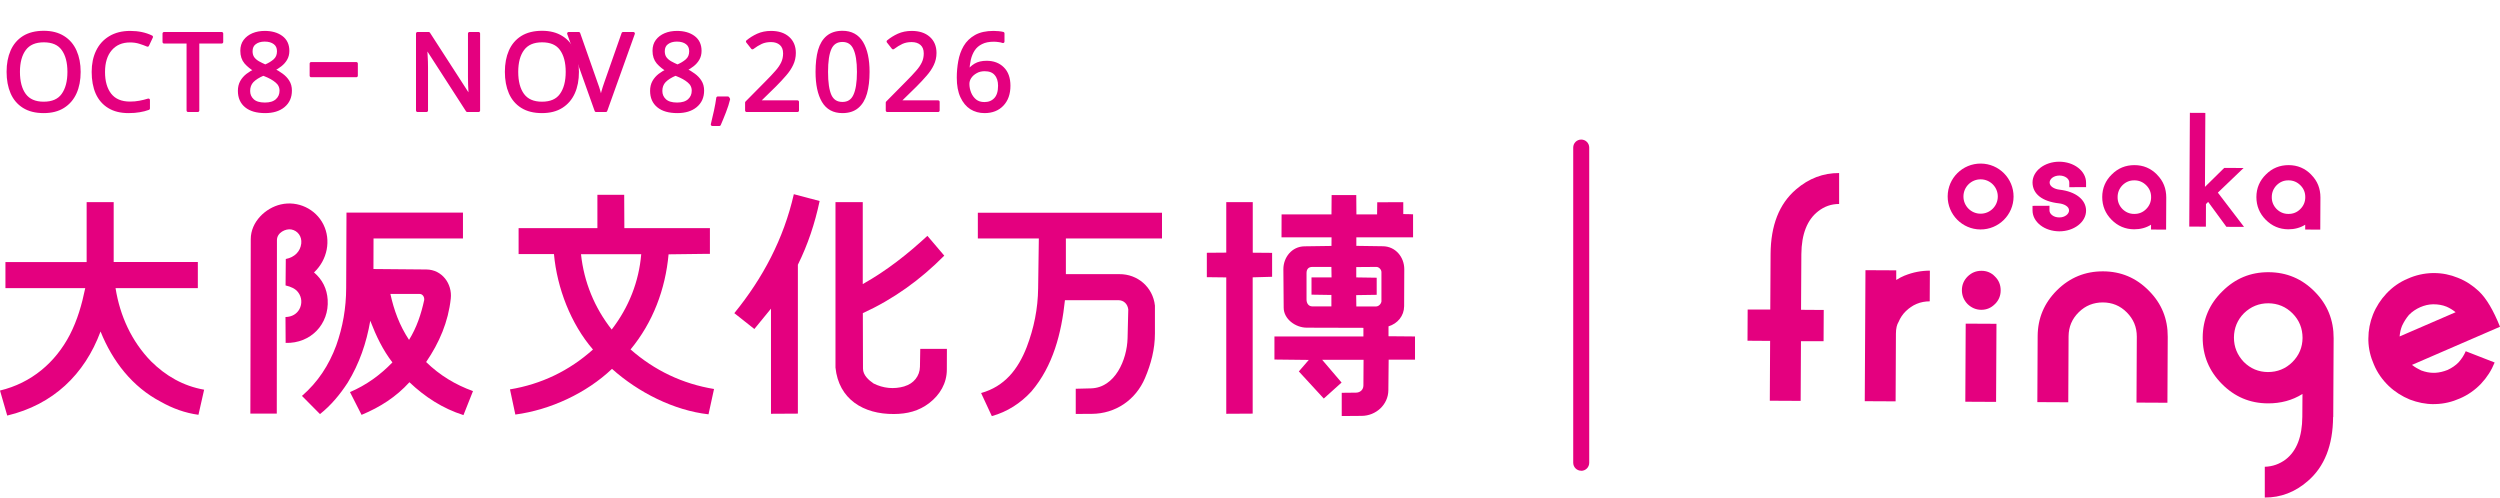
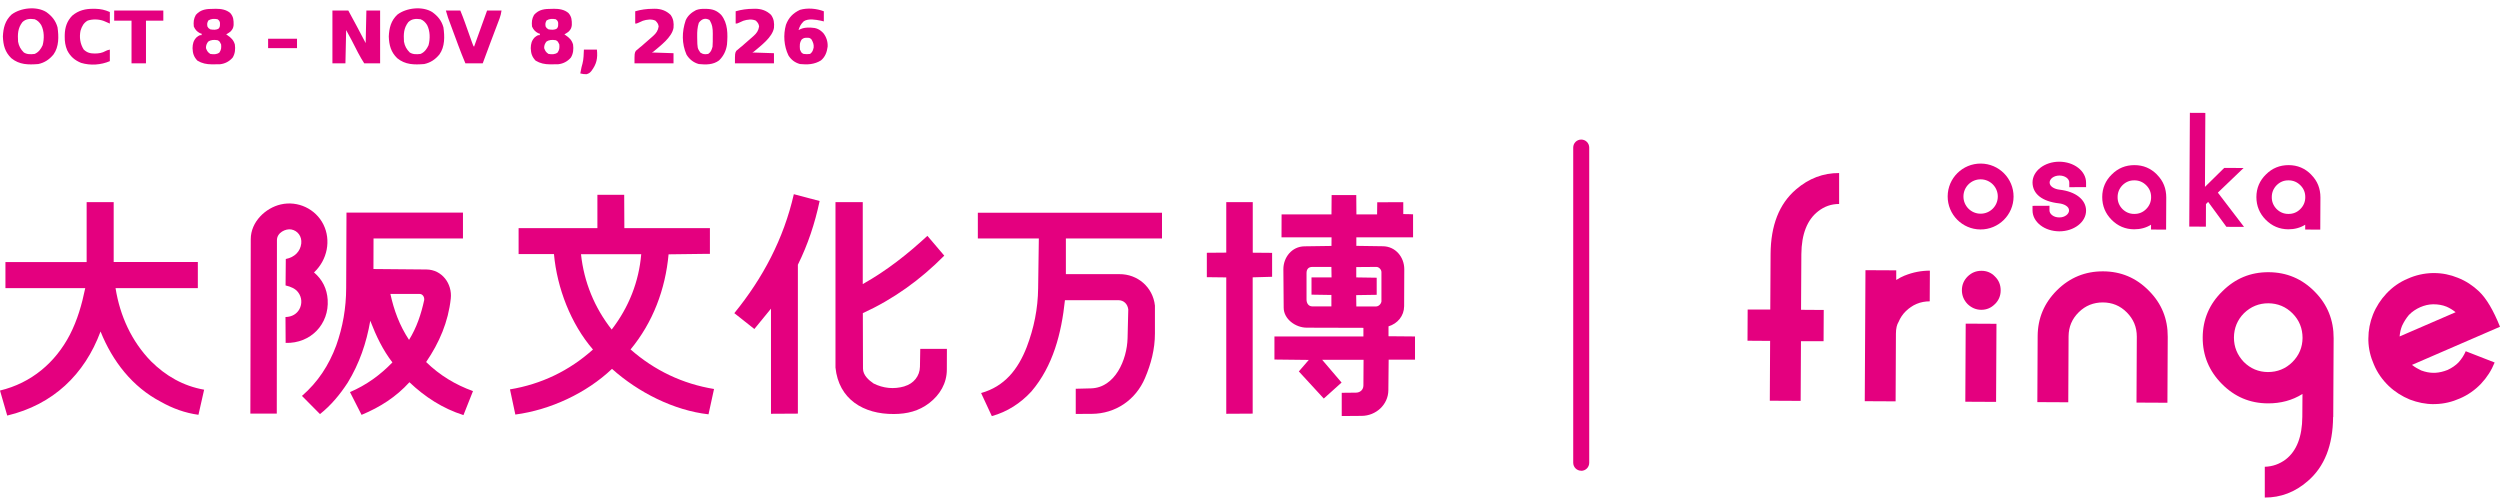
<svg xmlns="http://www.w3.org/2000/svg" id="_レイヤー_2" data-name="レイヤー 2" viewBox="0 0 321.73 64.02">
  <defs>
    <style>
      .cls-1 {
        letter-spacing: .08em;
      }

      .cls-1, .cls-2, .cls-3, .cls-4, .cls-5, .cls-6 {
-         font-family: AlpacaScarlettDemo, AlpacaScarlettDemo;
+         font-family: -apple-system, BlinkMacSystemFont, "Segoe UI", Roboto, Helvetica, Arial, sans-serif; font-weight: 800; font-weight: 900;
      }

      .cls-2 {
        letter-spacing: -.05em;
      }

      .cls-7, .cls-8 {
+         font-family: -apple-system, BlinkMacSystemFont, "Segoe UI", Roboto, Helvetica, Arial, sans-serif; font-weight: 800;
+         font-weight: 900;
        fill: #e4007f;
      }

      .cls-9 {
-         font-family: KozGoPr6N-Bold-90ms-RKSJ-H, 'Kozuka Gothic Pr6N';
+         font-family: -apple-system, BlinkMacSystemFont, "Segoe UI", Roboto, Helvetica, Arial, sans-serif; font-weight: 800; font-weight: 900;
        font-weight: 700;
      }

      .cls-4 {
        letter-spacing: -.05em;
      }

      .cls-5 {
        letter-spacing: .13em;
      }

      .cls-6 {
        letter-spacing: .1em;
      }

      .cls-8 {
+         font-family: -apple-system, BlinkMacSystemFont, "Segoe UI", Roboto, Helvetica, Arial, sans-serif; font-weight: 800;
+         font-weight: 900;
        font-size: 13.88px;
        stroke: #e4007f;
        stroke-linecap: round;
        stroke-linejoin: round;
        stroke-width: .39px;
      }
    </style>
  </defs>
  <g id="_レイヤー_1-2" data-name="レイヤー 1">
    <g>
      <g>
        <g>
          <path class="cls-7" d="M231.79,39.87l2.91.02-.02,4.02h-2.91s-.04,7.68-.04,7.68l-3.97-.02.04-7.7-2.91-.02.02-4.02h2.91s.04-7.13.04-7.13c.02-3.7,1.11-6.47,3.27-8.32,1.66-1.43,3.51-2.12,5.55-2.11v1.99s0,1.99,0,1.99c-1,0-1.9.31-2.71.95-1.4,1.09-2.13,2.93-2.15,5.51l-.04,7.14Z" />
          <path class="cls-7" d="M245.13,35.46c1.04-.42,2.12-.63,3.23-.63l-.02,3.95c-.57,0-1.15.1-1.69.33-.5.21-.97.53-1.39.94-.4.39-.7.84-.92,1.36-.22.34-.35.86-.35,1.54l-.04,8.7-3.97-.02.09-16.86,3.96.02v1.24c.39-.25.75-.43,1.09-.57" />
          <path class="cls-7" d="M256.72,39.14c-.47.48-1.06.73-1.74.73-.68,0-1.27-.26-1.77-.74-.48-.5-.73-1.1-.73-1.78,0-.7.26-1.29.74-1.77.51-.5,1.1-.73,1.78-.73.68,0,1.27.24,1.74.74.5.49.73,1.08.73,1.78,0,.68-.24,1.27-.74,1.77M256.89,51.72l-3.97-.02.05-10.05,3.96.02-.05,10.05Z" />
          <path class="cls-7" d="M270.65,34.92c2.3.01,4.26.83,5.89,2.49,1.64,1.64,2.44,3.62,2.43,5.93l-.04,8.49-3.98-.02.04-8.49c0-1.22-.42-2.24-1.28-3.11-.86-.87-1.88-1.28-3.08-1.29-1.2,0-2.24.4-3.11,1.26-.87.86-1.3,1.88-1.31,3.1l-.04,8.49-3.98-.02.04-8.49c.01-2.31.85-4.28,2.49-5.91,1.66-1.64,3.64-2.44,5.93-2.43" />
          <path class="cls-7" d="M300.25,53.65c-.02,3.66-1.11,6.42-3.27,8.27-1.62,1.41-3.47,2.12-5.52,2.11v-1.97s0-1.99,0-1.99c1-.03,1.9-.35,2.7-.95,1.4-1.09,2.11-2.91,2.13-5.48l.02-2.94c-1.31.82-2.8,1.22-4.46,1.21-2.31-.01-4.28-.85-5.92-2.51-1.64-1.66-2.47-3.65-2.46-5.97.01-2.33.87-4.32,2.53-5.94,1.66-1.66,3.64-2.47,5.95-2.46,2.33.01,4.32.85,5.96,2.53,1.62,1.64,2.42,3.64,2.41,5.97l-.05,10.14ZM288.78,40.31c-.85.86-1.28,1.91-1.29,3.13,0,1.2.42,2.24,1.26,3.13.87.87,1.91,1.3,3.11,1.31,1.22,0,2.28-.42,3.15-1.28.87-.87,1.3-1.91,1.31-3.11,0-1.22-.42-2.28-1.28-3.15-.86-.87-1.91-1.3-3.13-1.31-1.2,0-2.24.42-3.13,1.28" />
          <path class="cls-7" d="M313.21,52.01c-1.06,0-2.08-.21-3.08-.59-1.02-.42-1.93-1-2.72-1.75-.82-.79-1.46-1.69-1.9-2.74-.44-.99-.69-2.01-.72-3.09v-.27c0-1.08.21-2.12.59-3.08.42-1.04,1-1.93,1.74-2.72.79-.84,1.71-1.48,2.75-1.91,1.03-.46,2.08-.69,3.18-.72h.18c1.08,0,2.1.21,3.08.61,1.02.4,1.93,1,2.72,1.75.96.92,1.85,2.43,2.7,4.55l-11.33,4.91c.38.29.77.52,1.18.71.54.2,1.06.31,1.6.31h.18c.56-.03,1.1-.16,1.62-.37.54-.25,1.03-.57,1.44-1,.38-.43.69-.91.9-1.41l3.72,1.45c-.4,1-.98,1.91-1.74,2.72-.78.82-1.69,1.46-2.74,1.91-.99.44-2.03.69-3.11.72h-.25ZM313.1,39.16c-.56.01-1.09.14-1.63.37-.56.25-1.04.57-1.46,1-.36.43-.65.89-.89,1.41-.18.45-.27.9-.31,1.36l7.21-3.12c-.36-.29-.73-.52-1.16-.71-.54-.22-1.11-.31-1.68-.31h-.07Z" />
        </g>
        <g>
          <polygon class="cls-7" points="283.81 14.53 283.76 24.05 286.24 21.61 288.73 21.62 285.42 24.79 288.79 29.2 286.52 29.19 284.17 25.98 283.89 26.26 283.88 29.17 281.74 29.16 281.82 14.52 283.81 14.53" />
          <path class="cls-7" d="M297.44,22.48c-.8-.82-1.77-1.23-2.92-1.23-1.13,0-2.1.39-2.91,1.2-.81.79-1.23,1.77-1.23,2.91,0,1.13.4,2.11,1.2,2.92.8.81,1.77,1.22,2.9,1.23.81,0,1.54-.19,2.18-.59v.62s1.94.01,1.94.01l.02-4.14c0-1.14-.38-2.12-1.18-2.92M296.03,26.91c-.42.42-.94.63-1.54.62-.59,0-1.1-.22-1.52-.64-.41-.43-.62-.94-.61-1.53,0-.6.22-1.11.63-1.53.43-.42.94-.63,1.53-.62.6,0,1.11.22,1.53.64.42.42.63.94.62,1.54,0,.59-.22,1.1-.64,1.52" />
          <path class="cls-7" d="M277.6,22.48c-.8-.82-1.77-1.23-2.92-1.23-1.13,0-2.1.39-2.91,1.2-.81.79-1.23,1.77-1.23,2.91,0,1.13.4,2.11,1.2,2.92.8.81,1.77,1.22,2.9,1.23.81,0,1.54-.19,2.18-.59v.62s1.94.01,1.94.01l.02-4.14c0-1.14-.38-2.12-1.18-2.92M276.19,26.91c-.42.42-.94.63-1.54.62-.59,0-1.1-.22-1.52-.64-.41-.43-.62-.94-.61-1.53,0-.6.22-1.11.63-1.53.43-.42.94-.63,1.53-.62.6,0,1.11.22,1.53.64.42.42.63.94.62,1.54,0,.59-.22,1.1-.64,1.52" />
          <path class="cls-7" d="M254.91,21.05c-2.34-.01-4.25,1.87-4.26,4.22-.01,2.34,1.88,4.25,4.22,4.26,2.34.01,4.25-1.88,4.26-4.22.01-2.34-1.88-4.25-4.22-4.26M254.88,27.5c-1.22,0-2.21-1-2.2-2.22,0-1.22,1-2.21,2.22-2.2,1.22,0,2.21,1,2.2,2.22,0,1.22-1,2.21-2.22,2.2" />
          <path class="cls-7" d="M268.46,24.09v-.58c0-.73-.36-1.41-1.02-1.92-.65-.5-1.5-.77-2.41-.78h-.02c-1.89,0-3.43,1.19-3.44,2.66,0,1.48,1.24,2.46,3.41,2.7.62.07,1.29.38,1.29.91,0,.23-.13.45-.35.62-.24.18-.56.29-.92.28-.35,0-.67-.1-.91-.29-.22-.17-.34-.39-.34-.62v-.59s-2.18.01-2.18.01v.58c0,.73.36,1.41,1.02,1.92.64.5,1.5.77,2.41.78h.02c1.89,0,3.44-1.19,3.44-2.66,0-1.41-1.33-2.46-3.41-2.7-.62-.07-1.28-.39-1.28-.92,0-.23.13-.45.35-.62.24-.18.57-.28.92-.28.7,0,1.27.41,1.26.91v.59s2.18-.01,2.18-.01Z" />
        </g>
      </g>
      <g>
        <path class="cls-7" d="M20.67,51.69c-3.61-1.89-6.19-5.18-7.73-9.03-2.06,5.55-6.13,9.42-12.01,10.82l-.93-3.22c4.04-.97,7.13-3.6,8.99-7.18.97-1.89,1.54-3.87,1.98-6H.7s0-3.35,0-3.35h10.45s0-7.72,0-7.72h3.48s0,7.71,0,7.71h10.83s0,3.36,0,3.36h-10.59c.57,3.58,2.06,6.83,4.55,9.4,1.9,1.89,4.16,3.2,6.85,3.67l-.73,3.23c-1.71-.23-3.34-.82-4.87-1.69Z" />
        <path class="cls-7" d="M116.4,49.71c1.18-.34,1.97-1.32,1.99-2.51l.04-2.3h3.43s-.01,2.66-.01,2.66c0,1.76-.89,3.25-2.25,4.3s-2.87,1.41-4.54,1.42c-3.96.04-7.13-1.92-7.54-5.98v-21.29s3.51,0,3.51,0v10.55c3.08-1.73,5.73-3.82,8.32-6.21l2.17,2.55c-3.07,3.1-6.52,5.59-10.48,7.4l.02,7.14c0,.84.74,1.49,1.36,1.91,1.24.62,2.6.77,3.98.37Z" />
        <path class="cls-7" d="M99.22,53.25v-13.53s-2.14,2.62-2.14,2.62l-2.58-2.04c3.66-4.49,6.35-9.55,7.66-15.31l3.32.88c-.62,2.91-1.51,5.59-2.8,8.2v19.16s-3.46.02-3.46.02Z" />
        <path class="cls-7" d="M59.64,53.42c-2.66-.85-4.94-2.32-6.95-4.23-1.72,1.89-3.74,3.19-6.16,4.2l-1.49-2.93c2.11-.91,3.86-2.17,5.46-3.82-1.23-1.6-2.07-3.35-2.85-5.36-.49,2.85-1.4,5.5-2.9,7.96-1.01,1.55-2.15,2.92-3.57,4.05l-2.32-2.34c2.06-1.78,3.47-3.96,4.41-6.49.85-2.39,1.27-4.81,1.28-7.38l.04-9.72h14.99v3.33h-11.51s-.01,3.93-.01,3.93l6.82.06c2,.02,3.34,1.83,3.13,3.75-.32,2.98-1.47,5.67-3.17,8.16,1.75,1.71,3.76,2.92,6.03,3.74l-1.23,3.1ZM54.59,38.56c.04-.37-.23-.73-.57-.73h-3.78c.46,2.09,1.16,4.03,2.4,5.91.98-1.58,1.56-3.31,1.96-5.17Z" />
        <path class="cls-7" d="M36.75,36.72l.03-3.39c1.14-.22,1.87-.97,1.99-1.99.1-.9-.44-1.65-1.28-1.81-.72-.13-1.85.4-1.85,1.37l-.02,22.33h-3.4s.05-22.45.05-22.45c0-2.24,1.91-4.02,3.86-4.47,2.2-.51,4.49.57,5.49,2.58s.53,4.54-1.21,6.17c1.09.92,1.67,2.11,1.76,3.52.2,3.1-2.15,5.64-5.41,5.55l-.02-3.33c.85-.02,1.46-.41,1.79-1.01.37-.68.33-1.52-.16-2.17-.36-.48-.92-.72-1.63-.89Z" />
        <path class="cls-7" d="M81.14,44.98c2.89-3.49,4.49-7.75,4.9-12.25l4.73-.06h.59v-3.31h-.59s-10.42,0-10.42,0l-.02-4.29h-3.45s0,4.29,0,4.29h-10.14s0,3.34,0,3.34h4.55c.4,4.38,2.17,8.98,5.02,12.28-3.06,2.75-6.68,4.47-10.68,5.13l.69,3.24c4.51-.6,9.14-2.75,12.44-5.88,3.36,3.01,7.95,5.35,12.42,5.85l.71-3.26c-4.04-.66-7.67-2.39-10.74-5.09ZM78.72,42.41c-2.21-2.81-3.57-6.11-3.95-9.7h7.75c-.29,3.52-1.59,6.83-3.8,9.7Z" />
        <path class="cls-7" d="M125.84,27.37v3.32s7.85,0,7.85,0l-.09,6.41c-.03,2.63-.54,5.13-1.47,7.57-1.12,2.88-2.86,5.07-5.87,5.91l1.38,2.97c1.99-.55,3.7-1.66,5.09-3.17,2.8-3.28,3.87-7.5,4.32-11.75h6.86c.73,0,1.21.51,1.29,1.2l-.09,3.69c-.07,2.78-1.61,6.39-4.72,6.46l-1.95.05v3.24s2.07-.01,2.07-.01c3.06-.02,5.65-1.8,6.84-4.6.78-1.83,1.28-3.73,1.28-5.74v-3.59c-.26-2.38-2.23-4.07-4.58-4.05h-6.88s0-4.59,0-4.59h12.22c.05,0,.1,0,.15,0v-3.31h-23.69Z" />
        <g>
          <path class="cls-7" d="M178.69,43.28v-1.28c1.17-.36,2-1.34,2.01-2.59l.02-4.76c0-1.56-1.12-2.94-2.75-2.96l-3.42-.05v-1.1s5.68,0,5.68,0c.69,0,.91,0,1.62,0v-2.96c-.57-.02-.66-.03-1.26-.03v-1.53s-3.35.01-3.35.01l-.02,1.56h-2.66s-.02-2.49-.02-2.49h-3.17s-.02,2.49-.02,2.49h-6.42s-.01,2.95-.01,2.95h6.44s-.01,1.11-.01,1.11l-3.48.05c-1.61.02-2.72,1.42-2.71,2.96l.04,4.95c.01,1.45,1.52,2.56,2.98,2.56l7.28.02v1.11s-11.45,0-11.45,0v2.97s4.42.05,4.42.05l-1.28,1.48,3.21,3.49,2.29-2.06-2.5-2.93h5.33s-.02,3.3-.02,3.3c0,.56-.42.92-.94.93l-1.85.02v2.99s2.58-.02,2.58-.02c1.81-.01,3.4-1.43,3.42-3.29l.04-3.94h3.39v-2.99l-3.4-.03ZM171.34,37.96v1.47s-2.46,0-2.46,0c-.49,0-.74-.42-.74-.87v-3.42c0-.5.25-.8.78-.79h2.42s.02,1.35.02,1.35h-2.58v2.22l2.57.04ZM177.79,38.69c0,.38-.34.75-.72.75h-2.52s-.02-1.46-.02-1.46l2.64-.04v-2.2l-2.63-.04v-1.33s2.59-.02,2.59-.02c.33,0,.65.34.65.67v3.68Z" />
          <path class="cls-7" d="M163.65,32.54l-2.43-.02v-6.51s-3.41,0-3.41,0v6.5s-2.5.02-2.5.02v3.14s2.5.03,2.5.03v17.55s3.4-.02,3.4-.02v-17.54s2.5-.07,2.5-.07v-3.08s-.05,0-.07,0Z" />
        </g>
      </g>
      <path class="cls-7" d="M203.49,60.58c-.57,0-1.03-.46-1.03-1.03V18.99c0-.57.46-1.03,1.03-1.03s1.03.46,1.03,1.03v40.57c0,.57-.46,1.03-1.03,1.03Z" />
-       <text class="cls-8" transform="translate(.2 14.22)">
-         <tspan class="cls-6" x="0" y="0">O</tspan>
-         <tspan class="cls-5" x="10.95" y="0">C</tspan>
-         <tspan class="cls-3" x="20.77" y="0">T</tspan>
-         <tspan class="cls-4" x="27.67" y="0"> </tspan>
-         <tspan class="cls-3" x="29.92" y="0">8</tspan>
-         <tspan class="cls-2" x="37.03" y="0"> </tspan>
-         <tspan class="cls-9" x="39.28" y="-1.52">–</tspan>
-         <tspan class="cls-6" x="47.19" y="0" xml:space="preserve"> NO</tspan>
-         <tspan class="cls-3" x="72.98" y="0">V</tspan>
-         <tspan class="cls-2" x="80.73" y="0"> </tspan>
-         <tspan class="cls-3" x="82.97" y="0">8,</tspan>
-         <tspan class="cls-2" x="92.96" y="0"> </tspan>
-         <tspan class="cls-1" x="95.21" y="0">2026</tspan>
-       </text>
+       <g id="date_paths" transform="translate(0, -0.5) scale(0.093)">
+         <path d="M0 0 C7.26 0 14.52 0 22 0 C30.186 14.911 38.17 29.899 46 45 C46.33 30.15 46.66 15.3 47 0 C53.27 0 59.54 0 66 0 C66 24.09 66 48.18 66 73 C58.74 73 51.48 73 44 73 C40.996 68.193 38.218 63.692 35.66 58.699 C35.072 57.556 34.483 56.414 33.877 55.236 C33.578 54.651 33.578 54.651 32.062 51.688 C30.867 49.357 29.67 47.028 28.473 44.699 C27.949 43.677 27.426 42.654 26.887 41.6 C24.319 36.701 21.649 31.856 19 27 C18.67 42.18 18.34 57.36 18 73 C12.06 73 6.12 73 0 73 C0 48.91 0 24.82 0 0 Z " fill="#E4007F" transform="translate(460,20)" />
+         <path d="M0 0 C7.775 5.525 13.027 11.903 15.602 21.164 C17.391 33.899 17.741 47.92 10.082 58.699 C4.383 65.609 -2.194 70.103 -11 72 C-24.889 73.114 -37.248 73.053 -48.375 63.875 C-57.09 55.354 -59.523 46.035 -60 34 C-59.53 22.141 -56.936 11.795 -48.031 3.535 C-35.568 -5.885 -13.607 -8.372 0 0 Z M-33 14 C-39.457 22.427 -39.636 30.592 -39 41 C-37.859 47.216 -35.448 51.552 -31 56 C-26.32 58.916 -21.334 58.605 -16 58 C-10.517 55.563 -7.494 51.336 -5 46 C-2.632 37.11 -2.719 26.273 -7 18 C-9.379 14.328 -11.885 11.633 -16 10 C-22.595 9.143 -27.994 9.233 -33 14 Z " fill="#E4007F" transform="translate(598,22)" />
+         <path d="M0 0 C7.775 5.525 13.027 11.903 15.602 21.164 C17.391 33.899 17.741 47.92 10.082 58.699 C4.383 65.609 -2.194 70.103 -11 72 C-24.889 73.114 -37.248 73.053 -48.375 63.875 C-57.09 55.354 -59.523 46.035 -60 34 C-59.53 22.141 -56.936 11.795 -48.031 3.535 C-35.568 -5.885 -13.607 -8.372 0 0 Z M-33 14 C-39.457 22.427 -39.636 30.592 -39 41 C-37.859 47.216 -35.448 51.552 -31 56 C-26.32 58.916 -21.334 58.605 -16 58 C-10.517 55.563 -7.494 51.336 -5 46 C-2.632 37.11 -2.719 26.273 -7 18 C-9.379 14.328 -11.885 11.633 -16 10 C-22.595 9.143 -27.994 9.233 -33 14 Z " fill="#E4007F" transform="translate(64,22)" />
+         <path d="M0 0 C0.934 -0.024 1.868 -0.049 2.83 -0.074 C9.98 -0.104 17.313 0.977 22.878 5.858 C27.402 11.067 27.537 15.811 27.465 22.426 C27.088 26.431 25.947 28.47 23.188 31.375 C21.242 32.884 19.317 34.117 17.188 35.375 C17.719 35.715 18.25 36.056 18.797 36.406 C23.978 39.961 27.451 43.216 29.188 49.375 C30.059 55.662 29.524 61.873 26.188 67.375 C21.587 72.743 15.671 75.876 8.625 76.66 C5.827 76.777 3.05 76.784 0.25 76.75 C-0.688 76.762 -1.626 76.773 -2.592 76.785 C-9.966 76.754 -16.259 75.507 -22.625 71.688 C-27.641 66.385 -29.093 61.692 -29.375 54.375 C-29.189 48.187 -28.161 43.877 -23.812 39.375 C-19.781 36.375 -19.781 36.375 -16.812 36.375 C-16.812 35.715 -16.812 35.055 -16.812 34.375 C-17.534 34.169 -18.256 33.962 -19 33.75 C-23.097 31.747 -25.851 28.668 -27.625 24.438 C-28.188 18.243 -27.923 13.894 -24.812 8.375 C-17.851 0.532 -9.963 0.014 0 0 Z M-7.438 16 C-9.235 19.104 -9.401 20.842 -8.812 24.375 C-7.438 26.75 -7.438 26.75 -4.812 28.375 C-0.744 28.968 3.499 29.583 6.973 27.098 C8.433 25.026 8.591 23.891 8.562 21.375 C8.57 20.694 8.578 20.014 8.586 19.312 C8.059 16.75 7.308 15.893 5.188 14.375 C0.658 13.536 -3.49 13.556 -7.438 16 Z M-7.875 45.5 C-10.049 48.726 -10.812 50.488 -10.812 54.375 C-9.284 58.35 -8.385 59.994 -4.812 62.375 C-0.159 63.043 3.883 63.33 7.75 60.5 C10.378 56.616 10.507 54.092 10.188 49.375 C7.987 44.775 7.987 44.775 5.188 43.375 C0.122 42.747 -3.599 42.533 -7.875 45.5 Z " fill="#E4007F" transform="translate(763.8125,17.625)" />
+         <path d="M0 0 C0.934 -0.024 1.868 -0.049 2.83 -0.074 C9.98 -0.104 17.313 0.977 22.878 5.858 C27.402 11.067 27.537 15.811 27.465 22.426 C27.088 26.431 25.947 28.47 23.188 31.375 C21.242 32.884 19.317 34.117 17.188 35.375 C17.719 35.715 18.25 36.056 18.797 36.406 C23.978 39.961 27.451 43.216 29.188 49.375 C30.059 55.662 29.524 61.873 26.188 67.375 C21.587 72.743 15.671 75.876 8.625 76.66 C5.827 76.777 3.05 76.784 0.25 76.75 C-0.688 76.762 -1.626 76.773 -2.592 76.785 C-9.966 76.754 -16.259 75.507 -22.625 71.688 C-27.641 66.385 -29.093 61.692 -29.375 54.375 C-29.189 48.187 -28.161 43.877 -23.812 39.375 C-19.781 36.375 -19.781 36.375 -16.812 36.375 C-16.812 35.715 -16.812 35.055 -16.812 34.375 C-17.534 34.169 -18.256 33.962 -19 33.75 C-23.097 31.747 -25.851 28.668 -27.625 24.438 C-28.188 18.243 -27.923 13.894 -24.812 8.375 C-17.851 0.532 -9.963 0.014 0 0 Z M-7.438 16 C-9.235 19.104 -9.401 20.842 -8.812 24.375 C-7.438 26.75 -7.438 26.75 -4.812 28.375 C-0.744 28.968 3.499 29.583 6.973 27.098 C8.433 25.026 8.591 23.891 8.562 21.375 C8.57 20.694 8.578 20.014 8.586 19.312 C8.059 16.75 7.308 15.893 5.188 14.375 C0.658 13.536 -3.49 13.556 -7.438 16 Z M-7.875 45.5 C-10.049 48.726 -10.812 50.488 -10.812 54.375 C-9.284 58.35 -8.385 59.994 -4.812 62.375 C-0.159 63.043 3.883 63.33 7.75 60.5 C10.378 56.616 10.507 54.092 10.188 49.375 C7.988 44.775 7.988 44.775 5.188 43.375 C0.122 42.747 -3.599 42.533 -7.875 45.5 Z " fill="#E4007F" transform="translate(295.8125,17.625)" />
+         <path d="M0 0 C0.375 0.005 0.375 0.005 2.275 0.029 C10.673 0.258 16.433 2.245 22.562 8.375 C31.942 20.073 31.718 35.096 30.562 49.375 C29.376 57.981 25.815 65.319 19.562 71.375 C11.425 77.487 1.323 77.413 -8.438 76.375 C-15.783 74.39 -21.451 69.821 -25.438 63.375 C-32.158 47.967 -31.92 31.778 -26.629 15.957 C-23.749 9.339 -18.516 4.97 -12.203 1.699 C-7.924 0.194 -4.487 -0.087 0 0 Z M-8.438 19.375 C-10.422 25.415 -10.763 31.503 -10.688 37.812 C-10.68 38.642 -10.673 39.472 -10.665 40.327 C-10.417 54.464 -10.417 54.464 -6.312 60.5 C-2.245 63.153 -0.244 63.062 4.562 62.375 C8.412 59.741 9.328 56.758 10.562 52.375 C10.968 47.735 10.887 43.093 10.875 38.438 C10.891 37.188 10.907 35.938 10.924 34.65 C10.928 27.015 10.376 21.965 6.375 15.438 C0.433 11.954 -4.822 14.165 -8.438 19.375 Z " fill="#E4007F" transform="translate(975.4375,17.625)" />
+         <path d="M0 0 C0 4.62 0 9.24 0 14 C-1.361 13.67 -2.723 13.34 -4.125 13 C-11.244 11.601 -21.206 9.645 -27.688 13.75 C-31.661 17.617 -33.416 20.64 -35 26 C-34.009 25.514 -33.017 25.028 -31.996 24.527 C-28.052 22.844 -24.321 22.498 -20.062 22.562 C-19.711 22.567 -19.711 22.567 -17.93 22.588 C-10.342 22.835 -5.879 24.782 -0.688 30.188 C3.553 35.595 5.611 41.997 5.281 48.898 C4.259 56.534 2.018 62.949 -4 68 C-13.018 73.602 -22.631 74.064 -33 73 C-39.918 71.116 -45.251 67.11 -49 61 C-55.221 48.037 -56.297 32.653 -52.438 18.75 C-48.72 8.737 -42.641 2.522 -33 -2 C-22.736 -5.028 -9.789 -3.851 0 0 Z M-30.5 38.875 C-33.688 43.391 -33.493 47.597 -33 53 C-30.974 57.513 -30.974 57.513 -28 59 C-24.941 59.413 -22.054 59.467 -19 59 C-15.624 56.299 -15.077 54.32 -14.062 50.125 C-13.693 45.692 -14.905 42.88 -17 39 C-19.393 36.607 -20.094 36.679 -23.375 36.625 C-26.753 36.69 -27.715 36.787 -30.5 38.875 Z " fill="#E4007F" transform="translate(1140,21)" />
+         <path d="M0 0 C6.6 0 13.2 0 20 0 C24.464 10.784 28.261 21.815 32.163 32.811 C33.1 35.449 34.04 38.086 34.98 40.723 C35.125 41.131 35.125 41.131 35.855 43.197 C37.887 48.887 37.887 48.887 39 50 C44.94 33.5 50.88 17 57 0 C63.6 0 70.2 0 77 0 C76.316 4.105 75.763 7.045 74.345 10.786 C74.008 11.685 73.67 12.584 73.322 13.511 C72.955 14.47 72.589 15.43 72.211 16.418 C71.829 17.43 71.448 18.442 71.055 19.484 C69.833 22.721 68.604 25.954 67.375 29.188 C66.173 32.365 64.972 35.543 63.771 38.72 C62.984 40.801 62.197 42.882 61.409 44.962 C57.881 54.287 54.432 63.639 51 73 C43.08 73 35.16 73 27 73 C23.54 64.818 20.285 56.594 17.207 48.262 C16.775 47.097 16.343 45.932 15.898 44.731 C14.993 42.291 14.09 39.85 13.188 37.408 C11.809 33.679 10.425 29.952 9.041 26.225 C8.159 23.841 7.276 21.458 6.395 19.074 C5.983 17.967 5.572 16.859 5.148 15.718 C4.956 15.197 4.956 15.197 3.984 12.561 C3.648 11.654 3.312 10.746 2.966 9.811 C1.856 6.58 0.939 3.285 0 0 Z " fill="#E4007F" transform="translate(617,20)" />
+         <path d="M0 0 C0.922 -0.022 1.844 -0.044 2.793 -0.066 C11.269 -0.042 18.574 2.443 24.75 8.438 C28.765 14.173 29.329 19.587 28.75 26.438 C26.416 39.644 10.404 51.159 0.75 59.438 C0.42 59.602 0.42 59.602 -1.25 60.438 C3.7 60.602 3.7 60.602 28.75 61.438 C28.75 66.058 28.75 70.677 28.75 75.438 C10.93 75.438 -6.89 75.438 -25.25 75.438 C-25.25 61.438 -25.25 61.438 -23.344 58.129 C-22.488 57.426 -21.632 56.724 -20.75 56 C-19.83 55.206 -18.909 54.412 -17.961 53.594 C-17.066 52.882 -16.172 52.171 -15.25 51.438 C-13.954 50.297 -12.662 49.151 -11.375 48 C-10.745 47.456 -10.114 46.912 -9.465 46.352 C-6.604 43.879 -3.759 41.392 -0.938 38.875 C-0.421 38.428 0.095 37.981 0.626 37.52 C4.842 33.731 7.38 30.029 8.188 24.375 C7.639 20.695 6.316 19.079 3.75 16.438 C-1.416 13.854 -8.351 14.812 -13.641 16.555 C-15.727 17.447 -17.8 18.374 -19.852 19.344 C-22.25 20.438 -22.25 20.438 -24.25 20.438 C-24.25 14.828 -24.25 9.218 -24.25 3.438 C-16.013 1.027 -8.552 0.092 0 0 Z " fill="#E4007F" transform="translate(1042.25,17.5625)" />
+         <path d="M0 0 C0.922 -0.022 1.844 -0.044 2.793 -0.066 C11.269 -0.042 18.574 2.443 24.75 8.438 C28.765 14.173 29.329 19.587 28.75 26.438 C26.416 39.644 10.404 51.159 0.75 59.438 C0.42 59.602 0.42 59.602 -1.25 60.438 C3.7 60.602 3.7 60.602 28.75 61.438 C28.75 66.058 28.75 70.677 28.75 75.438 C10.93 75.438 -6.89 75.438 -25.25 75.438 C-25.25 61.438 -25.25 61.438 -23.344 58.129 C-22.488 57.426 -21.632 56.724 -20.75 56 C-19.83 55.206 -18.909 54.412 -17.961 53.594 C-17.066 52.882 -16.172 52.171 -15.25 51.438 C-13.954 50.297 -12.662 49.151 -11.375 48 C-10.745 47.456 -10.114 46.912 -9.465 46.352 C-6.604 43.879 -3.759 41.392 -0.938 38.875 C-0.421 38.428 0.095 37.981 0.626 37.52 C4.842 33.731 7.38 30.029 8.188 24.375 C7.639 20.695 6.316 19.079 3.75 16.438 C-1.416 13.854 -8.351 14.812 -13.641 16.555 C-15.727 17.447 -17.8 18.374 -19.852 19.344 C-22.25 20.438 -22.25 20.438 -24.25 20.438 C-24.25 14.828 -24.25 9.218 -24.25 3.438 C-16.013 1.027 -8.552 0.092 0 0 Z " fill="#E4007F" transform="translate(903.25,17.5625)" />
+         <path d="M0 0 C0.91 0.003 1.821 0.006 2.759 0.01 C10.153 0.162 15.779 1.517 22.625 4.438 C22.625 9.718 22.625 14.998 22.625 20.438 C19.801 19.308 16.991 18.132 14.25 16.812 C7.413 14.291 -1.052 14.038 -7.98 16.281 C-13.678 19.445 -16.092 24.271 -17.957 30.328 C-19.773 39.493 -18.534 48.427 -13.562 56.312 C-8.923 60.819 -4.413 61.868 1.938 61.875 C7.591 61.775 11.838 61.137 16.793 58.41 C18.625 57.438 18.625 57.438 22.625 56.438 C22.625 61.718 22.625 66.998 22.625 72.438 C10.244 77.72 -4.182 78.745 -17.188 74.812 C-25.95 71.235 -32.099 65.952 -36.375 57.438 C-39.025 51.117 -39.895 45.389 -39.812 38.562 C-39.805 37.686 -39.797 36.81 -39.79 35.907 C-39.529 25.639 -36.701 16.878 -29.375 9.438 C-20.744 2.149 -11.115 -0.124 0 0 Z " fill="#E4007F" transform="translate(129.375,17.5625)" />
+         <path d="M0 0 C22.44 0 44.88 0 68 0 C68 4.62 68 9.24 68 14 C60.08 14 52.16 14 44 14 C44 33.47 44 52.94 44 73 C37.4 73 30.8 73 24 73 C24 53.53 24 34.06 24 14 C16.08 14 8.16 14 0 14 C0 9.38 0 4.76 0 0 Z " fill="#E4007F" transform="translate(158,20)" />
+         <path d="M0 0 C5.94 0 11.88 0 18 0 C19.209 12.201 17.687 19.841 10.246 29.777 C7.933 32.4 7.075 32.976 3.598 34.066 C0.545 34.063 -2.057 33.786 -5 33 C-3.223 23.772 -3.223 23.772 -1.938 19.312 C-0.297 13.074 -0.343 6.401 0 0 Z " fill="#E4007F" transform="translate(808,74)" />
+         <path d="M0 0 C13.2 0 26.4 0 40 0 C40 4.29 40 8.58 40 13 C26.8 13 13.6 13 0 13 C0 8.71 0 4.42 0 0 Z " fill="#E4007F" transform="translate(371,59)" />
+       </g>
    </g>
  </g>
</svg>
